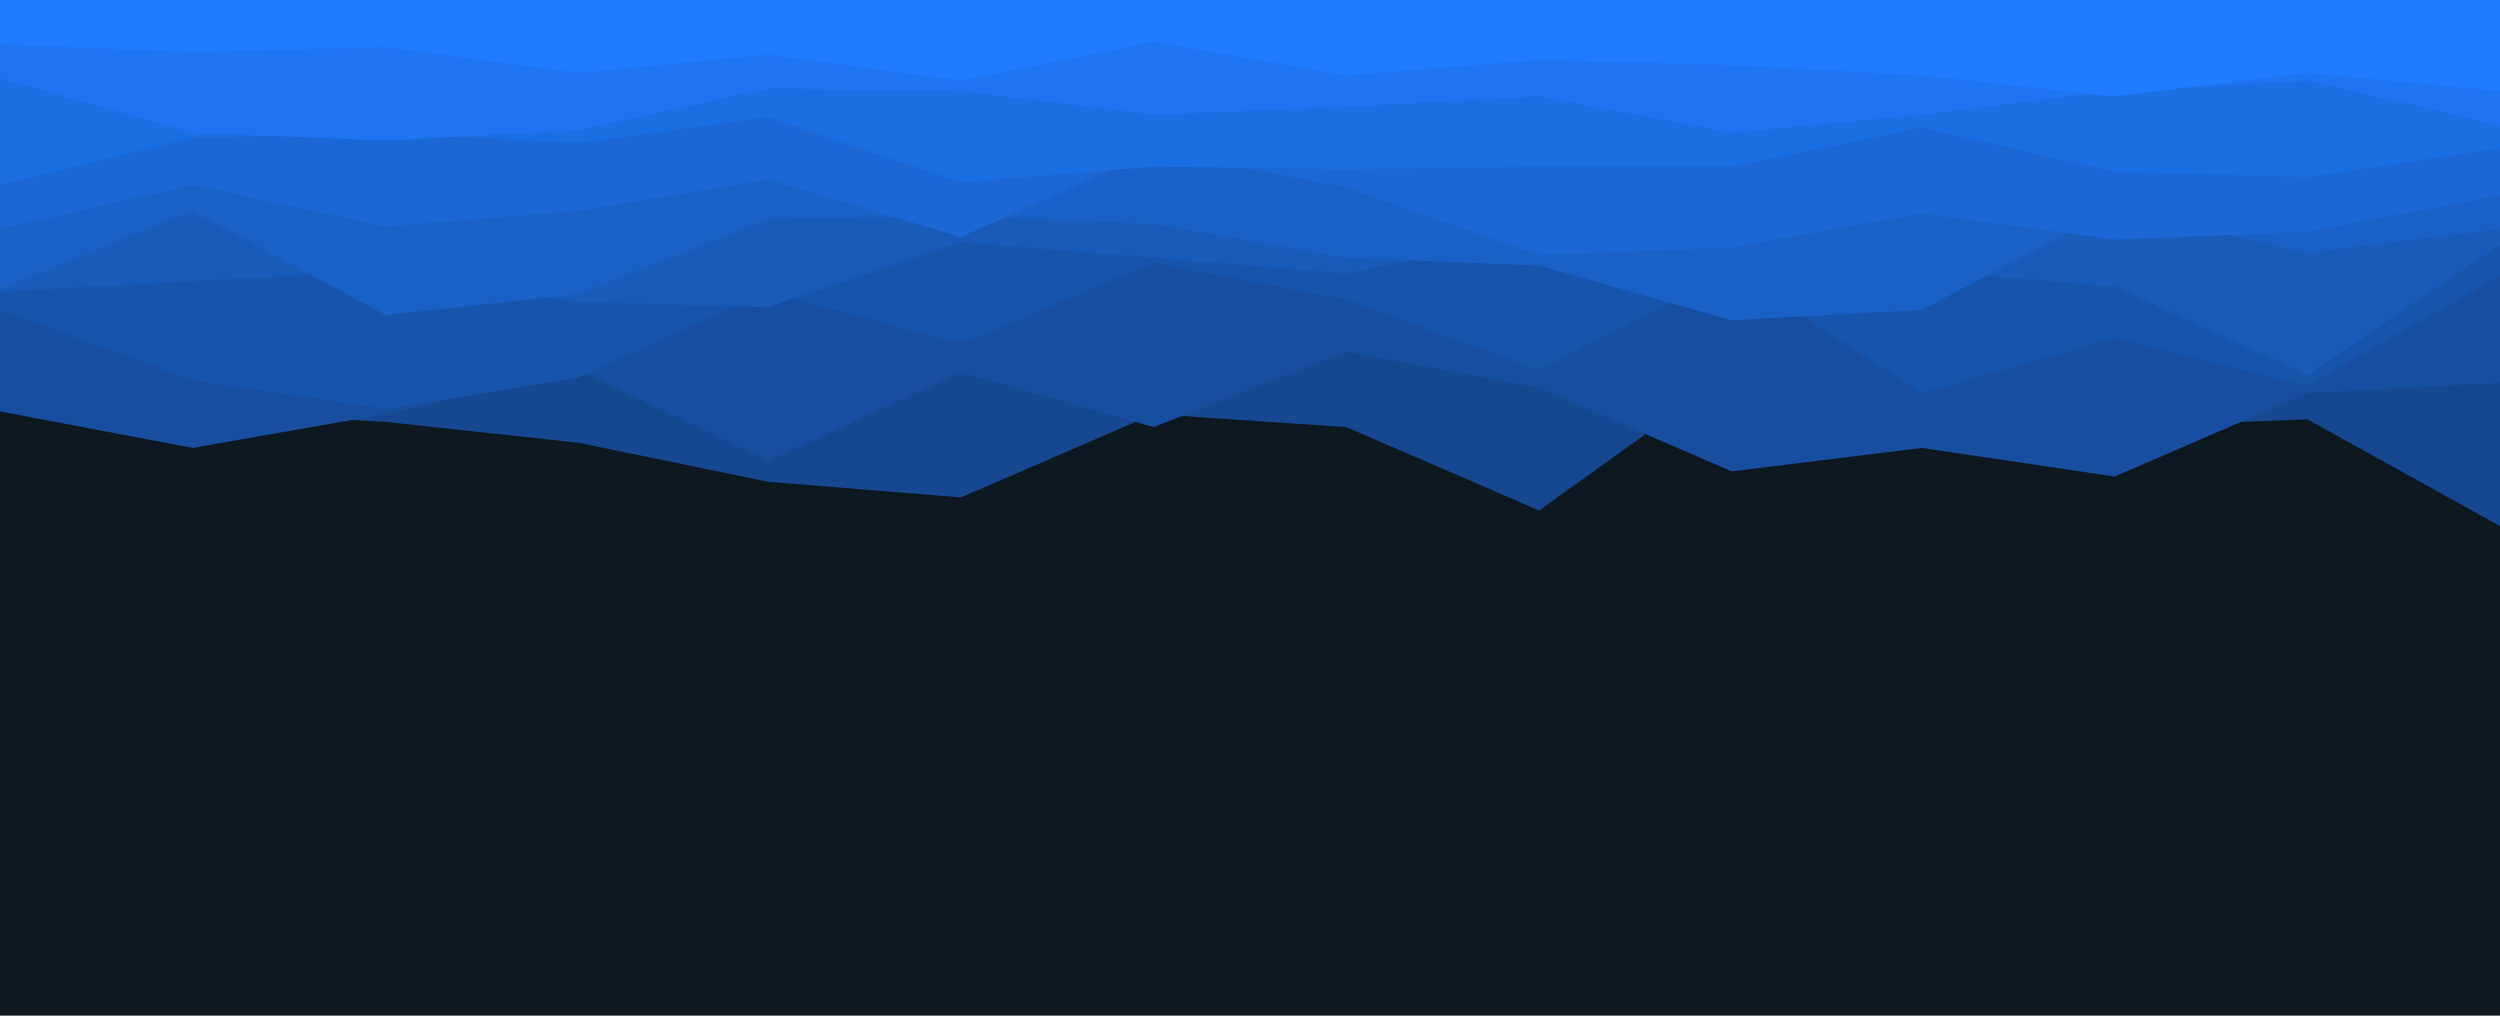
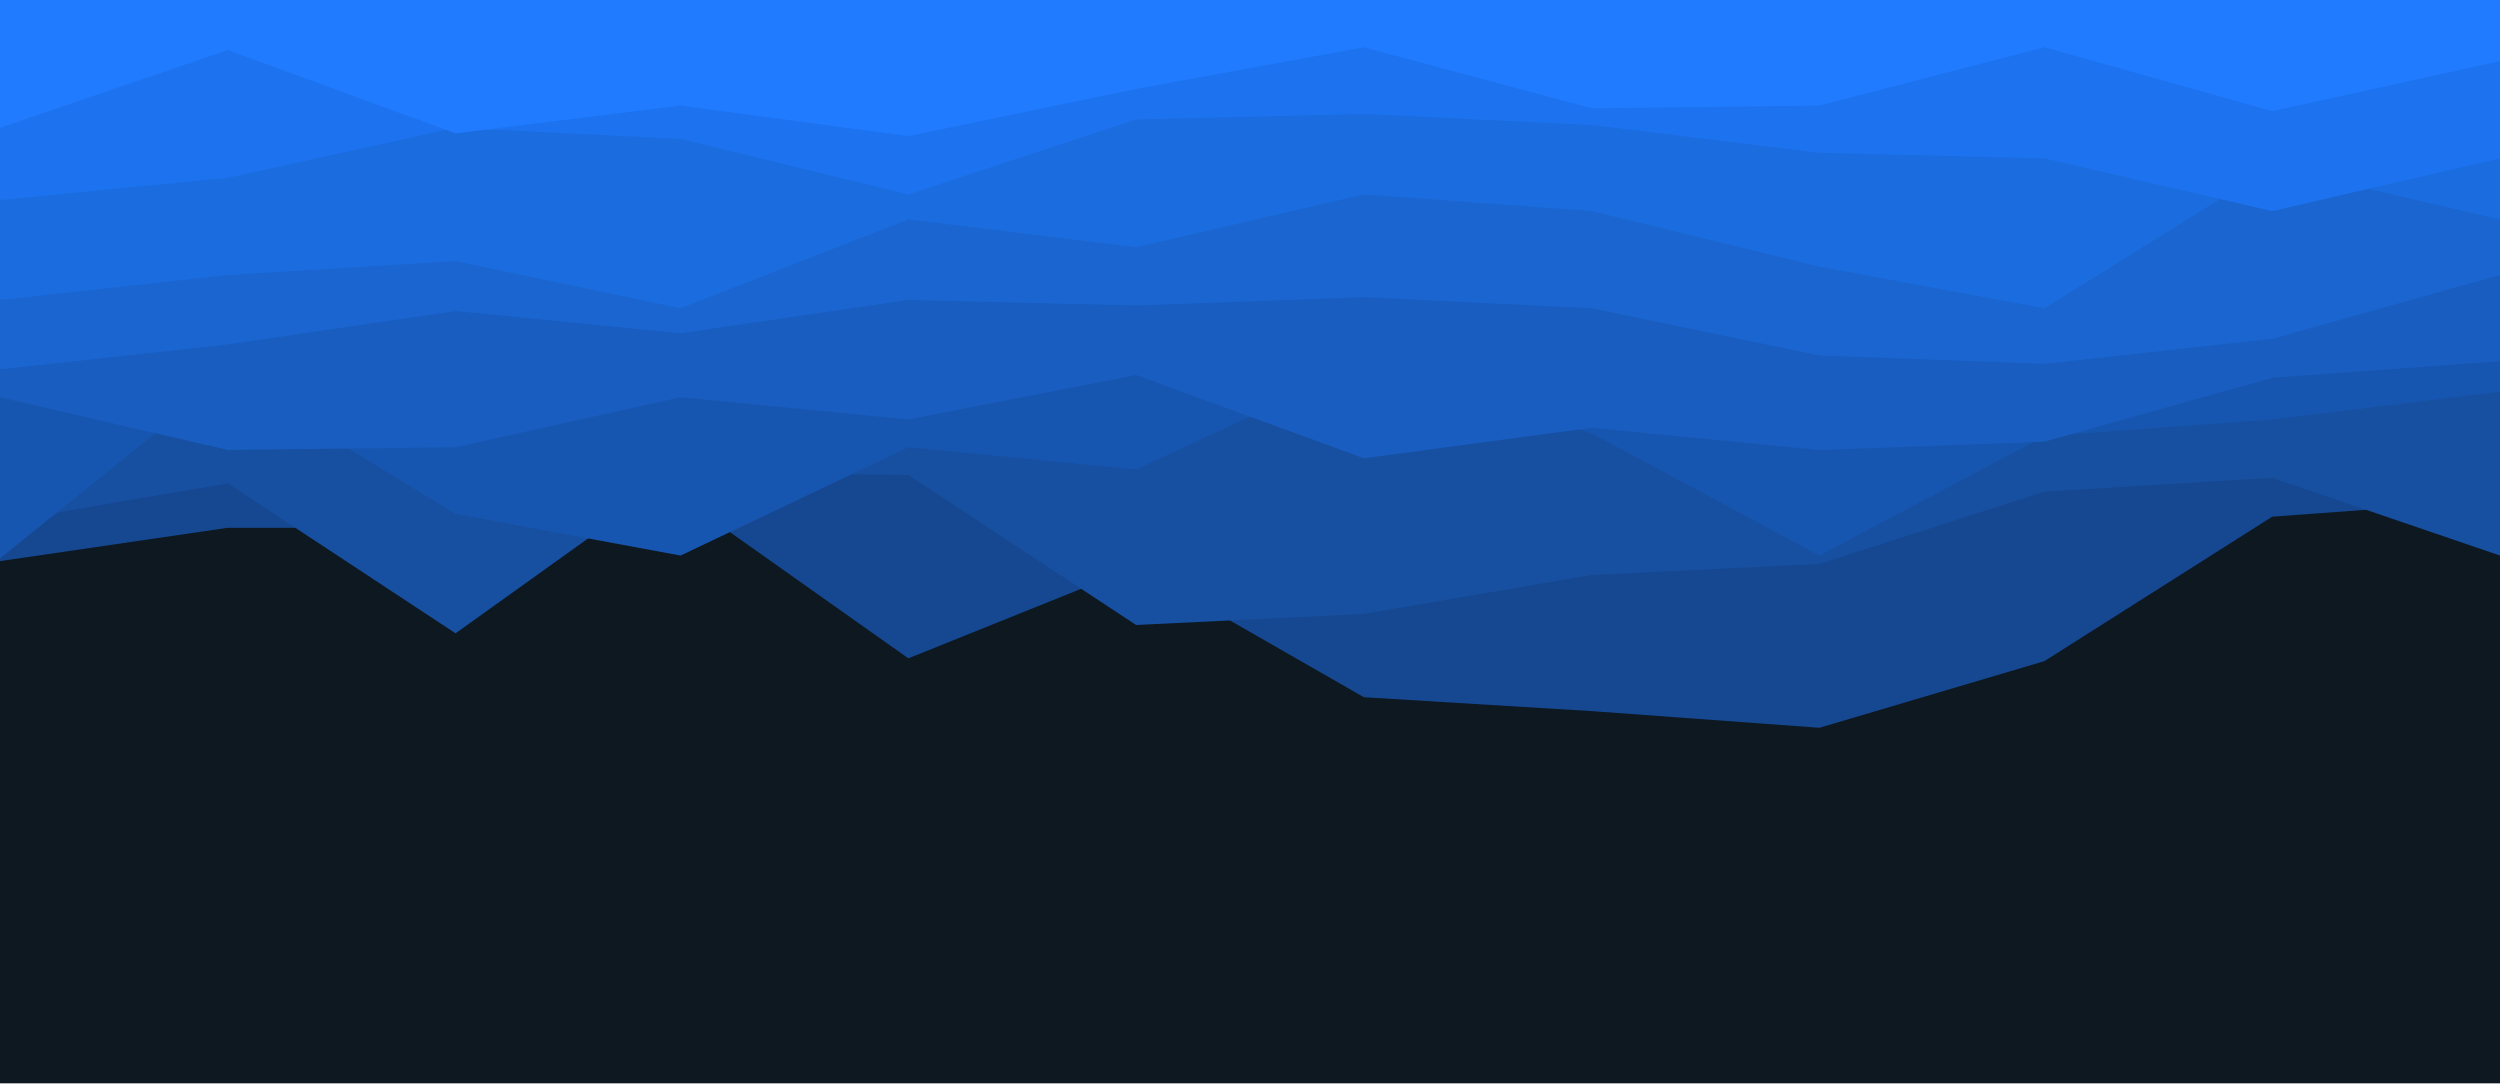
- <svg xmlns="http://www.w3.org/2000/svg" id="visual" viewBox="0 0 960 390" width="960" height="390" version="1.1">
-   <rect x="0" y="0" width="960" height="390" fill="#0D1821" />
-   <path d="M0 154L74 158L148 162L222 170L295 185L369 191L443 159L517 164L591 196L665 143L738 129L812 164L886 161L960 202L960 0L886 0L812 0L738 0L665 0L591 0L517 0L443 0L369 0L295 0L222 0L148 0L74 0L0 0Z" fill="#164892" />
-   <path d="M0 158L74 172L148 159L222 142L295 177L369 143L443 164L517 135L591 149L665 181L738 172L812 183L886 151L960 147L960 0L886 0L812 0L738 0L665 0L591 0L517 0L443 0L369 0L295 0L222 0L148 0L74 0L0 0Z" fill="#174e9f" />
-   <path d="M0 119L74 146L148 157L222 145L295 112L369 132L443 101L517 115L591 142L665 104L738 151L812 130L886 148L960 106L960 0L886 0L812 0L738 0L665 0L591 0L517 0L443 0L369 0L295 0L222 0L148 0L74 0L0 0Z" fill="#1754ac" />
-   <path d="M0 112L74 108L148 104L222 116L295 118L369 93L443 99L517 105L591 90L665 122L738 104L812 110L886 144L960 94L960 0L886 0L812 0L738 0L665 0L591 0L517 0L443 0L369 0L295 0L222 0L148 0L74 0L0 0Z" fill="#185bb9" />
-   <path d="M0 111L74 81L148 121L222 113L295 84L369 83L443 86L517 99L591 102L665 123L738 119L812 80L886 97L960 88L960 0L886 0L812 0L738 0L665 0L591 0L517 0L443 0L369 0L295 0L222 0L148 0L74 0L0 0Z" fill="#1961c7" />
-   <path d="M0 88L74 71L148 87L222 81L295 69L369 91L443 58L517 72L591 98L665 95L738 82L812 92L886 89L960 75L960 0L886 0L812 0L738 0L665 0L591 0L517 0L443 0L369 0L295 0L222 0L148 0L74 0L0 0Z" fill="#1a67d5" />
-   <path d="M0 71L74 53L148 51L222 55L295 45L369 70L443 64L517 65L591 64L665 64L738 49L812 66L886 68L960 57L960 0L886 0L812 0L738 0L665 0L591 0L517 0L443 0L369 0L295 0L222 0L148 0L74 0L0 0Z" fill="#1c6ee3" />
-   <path d="M0 30L74 51L148 54L222 50L295 34L369 35L443 44L517 41L591 37L665 51L738 44L812 35L886 31L960 48L960 0L886 0L812 0L738 0L665 0L591 0L517 0L443 0L369 0L295 0L222 0L148 0L74 0L0 0Z" fill="#1e74f1" />
-   <path d="M0 17L74 20L148 18L222 28L295 21L369 31L443 16L517 29L591 23L665 25L738 29L812 37L886 28L960 35L960 0L886 0L812 0L738 0L665 0L591 0L517 0L443 0L369 0L295 0L222 0L148 0L74 0L0 0Z" fill="#207bff" />
+ <svg xmlns="http://www.w3.org/2000/svg" id="visual" viewBox="0 0 900 390" width="900" height="390" version="1.1">
+   <rect x="0" y="0" width="900" height="390" fill="#0D1821" />
+   <path d="M0 202L82 190L164 190L245 179L327 237L409 204L491 251L573 256L655 262L736 238L818 186L900 180L900 0L818 0L736 0L655 0L573 0L491 0L409 0L327 0L245 0L164 0L82 0L0 0Z" fill="#164892" />
+   <path d="M0 188L82 174L164 228L245 170L327 171L409 225L491 221L573 207L655 203L736 177L818 172L900 200L900 0L818 0L736 0L655 0L573 0L491 0L409 0L327 0L245 0L164 0L82 0L0 0Z" fill="#174fa1" />
+   <path d="M0 201L82 135L164 185L245 200L327 161L409 169L491 131L573 156L655 200L736 157L818 151L900 141L900 0L818 0L736 0L655 0L573 0L491 0L409 0L327 0L245 0L164 0L82 0L0 0Z" fill="#1756b0" />
+   <path d="M0 143L82 162L164 161L245 143L327 151L409 135L491 165L573 154L655 162L736 159L818 136L900 130L900 0L818 0L736 0L655 0L573 0L491 0L409 0L327 0L245 0L164 0L82 0L0 0Z" fill="#185dbf" />
+   <path d="M0 133L82 124L164 112L245 120L327 108L409 110L491 107L573 111L655 128L736 131L818 122L900 99L900 0L818 0L736 0L655 0L573 0L491 0L409 0L327 0L245 0L164 0L82 0L0 0Z" fill="#1a65cf" />
+   <path d="M0 108L82 99L164 94L245 111L327 79L409 89L491 70L573 76L655 96L736 111L818 60L900 79L900 0L818 0L736 0L655 0L573 0L491 0L409 0L327 0L245 0L164 0L82 0L0 0Z" fill="#1b6cdf" />
+   <path d="M0 72L82 64L164 46L245 50L327 70L409 43L491 41L573 45L655 55L736 57L818 76L900 57L900 0L818 0L736 0L655 0L573 0L491 0L409 0L327 0L245 0L164 0L82 0L0 0Z" fill="#1d73ef" />
+   <path d="M0 46L82 18L164 48L245 38L327 49L409 32L491 17L573 39L655 38L736 17L818 40L900 22L900 0L818 0L736 0L655 0L573 0L491 0L409 0L327 0L245 0L164 0L82 0L0 0Z" fill="#207bff" />
</svg>
